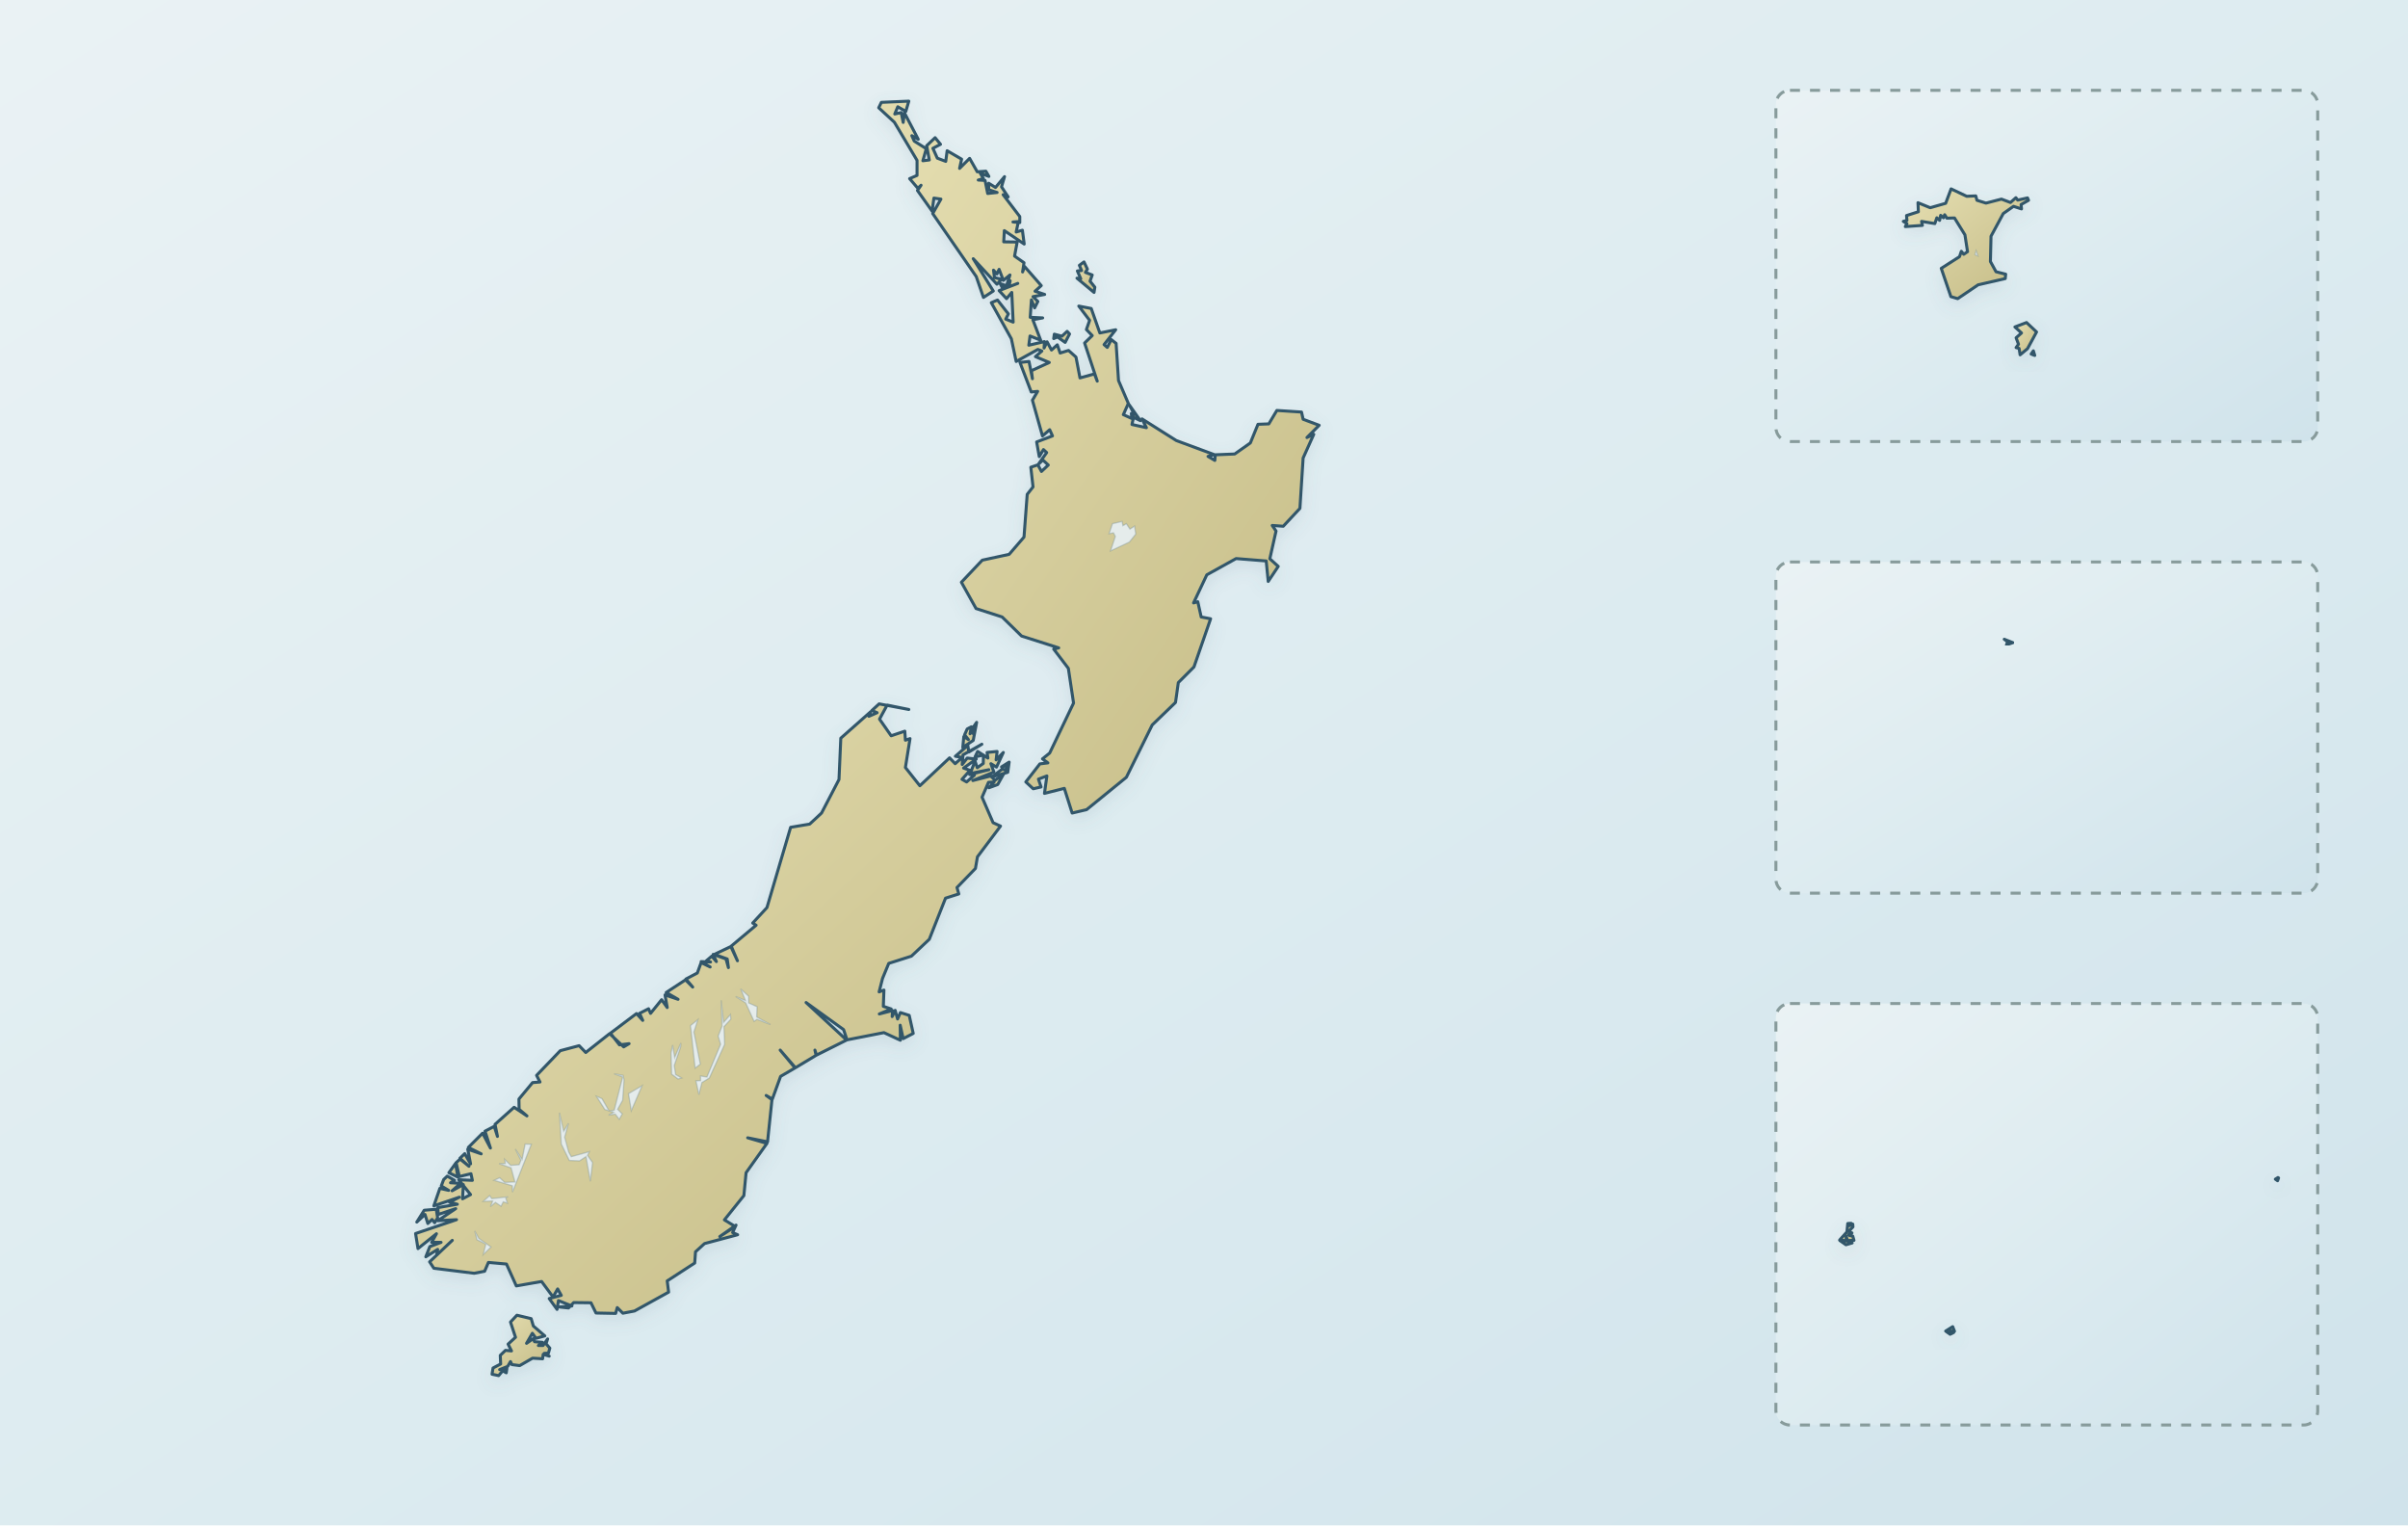
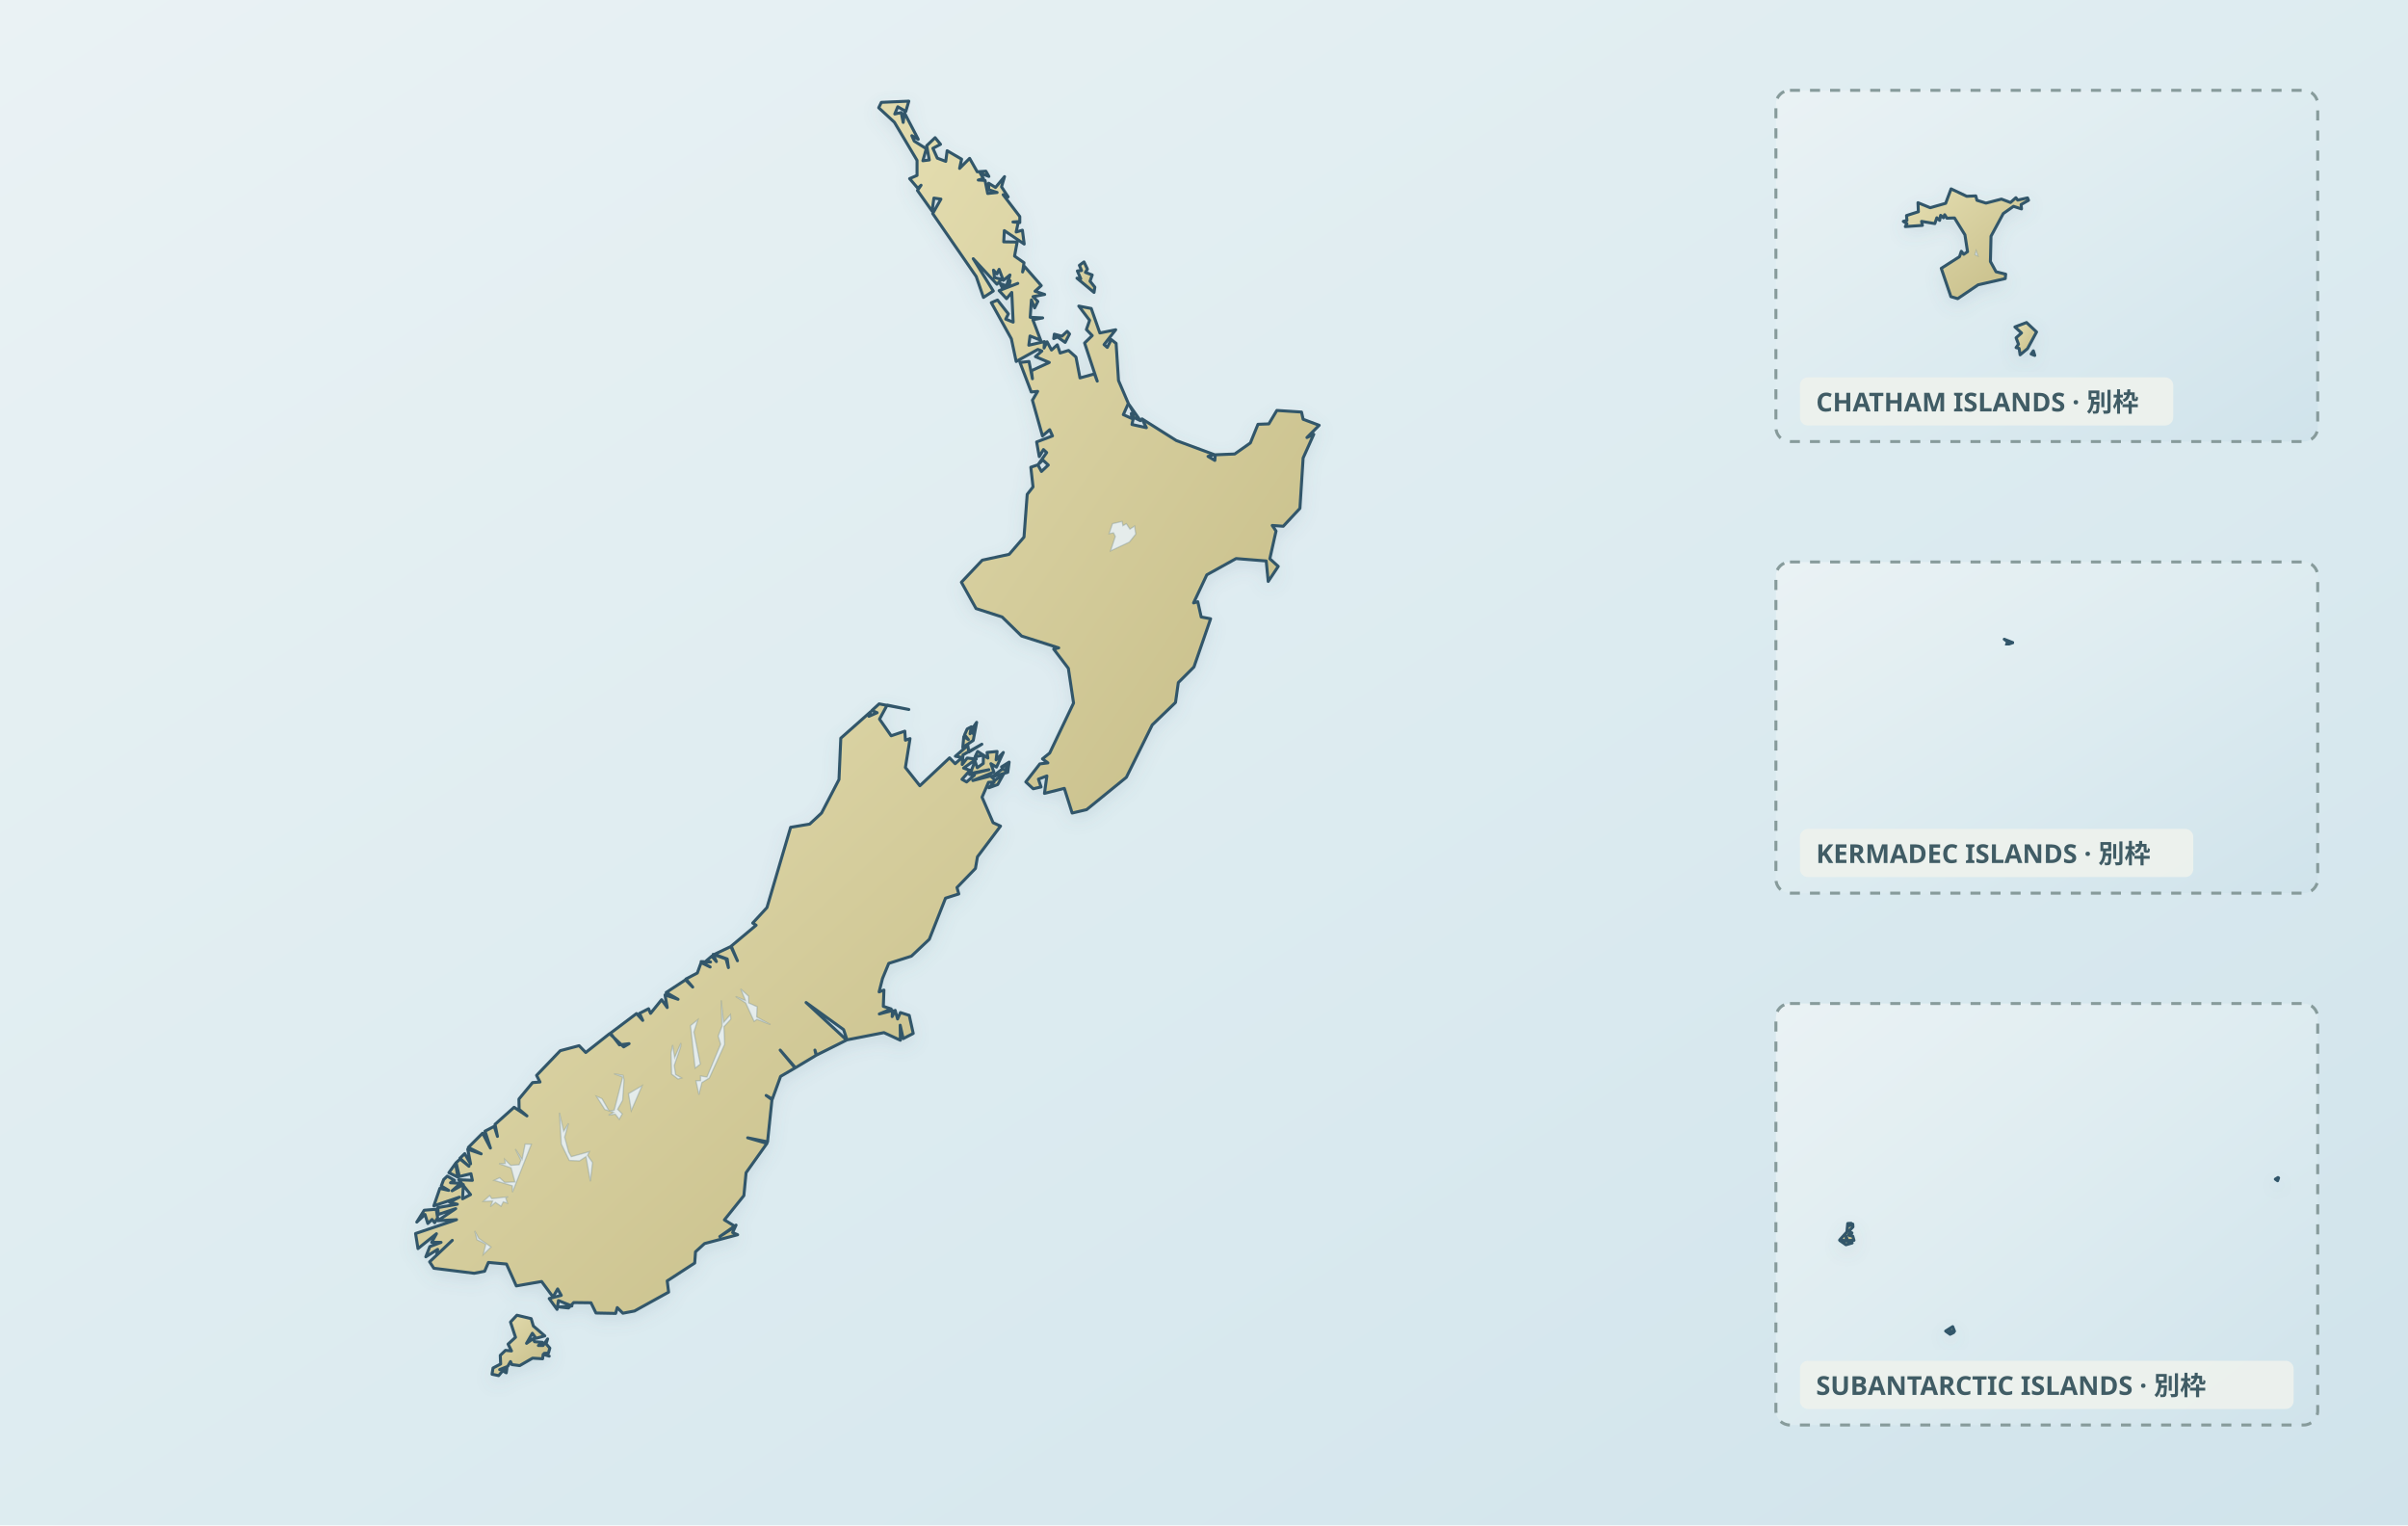
- <svg xmlns="http://www.w3.org/2000/svg" viewBox="0 0 1200 760" role="img" aria-label="Map of New Zealand" data-map-style="journey-atlas-map-v3-clean-background" data-map-projection="multi-region-local-equirectangular-fit-v1">
+ <svg xmlns="http://www.w3.org/2000/svg" viewBox="0 0 1200 760" role="img" aria-label="Map of New Zealand: Chatham Islands, Kermadec Islands and Subantarctic Islands are separate insets, not at actual relative positions or the same scale" data-map-style="journey-atlas-map-v3-clean-background" data-map-projection="multi-region-local-equirectangular-fit-v1">
  <defs>
    <linearGradient id="sea" x1="0" y1="0" x2="1" y2="1">
      <stop offset="0" stop-color="#eaf2f4" />
      <stop offset=".55" stop-color="#dcebf0" />
      <stop offset="1" stop-color="#d0e3eb" />
    </linearGradient>
    <linearGradient id="land" x1=".12" y1=".08" x2=".88" y2=".92">
      <stop offset="0" stop-color="#e2dbad" />
      <stop offset=".52" stop-color="#d4cc9b" />
      <stop offset="1" stop-color="#c8bf8a" />
    </linearGradient>
    <filter id="shadow" x="-10%" y="-10%" width="120%" height="120%">
      <feGaussianBlur in="SourceAlpha" stdDeviation="4" result="b" />
      <feOffset in="b" dy="3" result="o" />
      <feColorMatrix in="o" type="matrix" values="0 0 0 0 .12 0 0 0 0 .22 0 0 0 0 .28 0 0 0 .14 0" />
      <feBlend in="SourceGraphic" />
    </filter>
  </defs>
  <rect width="1200" height="760" fill="url(#sea)" />
  <defs>
    <clipPath id="clip-mainland">
      <rect x="30" y="30" width="820" height="700" rx="7" />
    </clipPath>
  </defs>
  <g data-map-region="mainland" clip-path="url(#clip-mainland)">
    <g filter="url(#shadow)">
      <path d="M346.2,629.3 L332.5,638.2 L333.2,643.8 L316.2,653.2 L310.4,654.3 L307.6,651.5 L306.8,654.4 L297.0,654.2 L294.5,649.1 L285.9,649.0 L283.3,651.7 L278.8,651.2 L285.0,650.7 L278.3,648.0 L277.6,652.4 L273.7,647.0 L279.7,645.4 L277.9,642.2 L275.6,646.2 L269.9,638.5 L257.3,640.7 L252.4,629.8 L243.4,629.0 L241.5,633.4 L236.3,634.4 L216.2,631.9 L214.1,628.7 L225.4,618.0 L217.6,625.4 L218.1,622.5 L212.2,626.2 L214.2,621.1 L219.8,619.0 L215.1,619.0 L217.5,614.7 L208.3,622.1 L207.1,614.6 L227.5,607.7 L218.2,608.2 L227.1,602.2 L218.4,605.1 L218.2,601.7 L227.9,600.0 L224.0,599.0 L228.9,596.5 L216.2,600.8 L219.2,592.1 L223.6,593.1 L219.9,590.9 L221.1,587.7 L222.9,586.0 L226.5,588.1 L224.5,589.3 L229.5,589.6 L225.3,593.3 L230.9,590.2 L230.5,597.3 L234.5,595.2 L228.6,587.8 L235.4,588.1 L234.7,584.8 L228.9,586.2 L227.3,579.3 L229.3,577.5 L233.7,581.1 L229.2,577.1 L231.6,574.8 L234.5,579.9 L233.1,572.6 L239.8,574.9 L233.4,571.7 L240.5,564.6 L244.4,572.0 L241.7,563.6 L246.3,561.2 L247.9,566.2 L246.7,560.2 L256.2,551.7 L262.6,556.0 L258.7,552.7 L258.6,547.6 L265.4,539.4 L269.1,539.1 L267.4,535.8 L279.2,523.5 L288.6,521.0 L291.9,524.4 L303.8,515.0 L310.8,521.6 L313.5,520.0 L308.7,520.6 L304.2,514.8 L317.2,505.0 L320.3,508.4 L318.7,504.9 L323.2,502.6 L324.2,504.9 L329.7,498.1 L332.5,502.0 L331.4,495.7 L337.9,497.9 L332.0,494.5 L341.6,488.2 L345.2,491.8 L341.8,487.8 L347.5,484.8 L349.4,479.6 L353.9,481.8 L349.4,479.1 L354.1,479.3 L352.0,478.7 L354.7,476.4 L357.0,479.1 L355.4,475.5 L361.8,477.8 L363.0,482.1 L362.4,477.8 L356.0,475.5 L364.2,471.6 L367.5,478.7 L364.4,471.4 L376.8,461.0 L375.1,459.9 L382.2,452.2 L394.0,412.2 L403.5,410.6 L409.4,405.1 L418.1,388.4 L419.0,367.8 L433.9,354.6 L433.0,356.9 L437.1,355.1 L434.5,354.0 L438.1,350.7 L452.9,353.5 L442.1,351.3 L438.3,358.3 L444.1,366.6 L450.9,364.3 L451.2,368.8 L453.5,368.0 L451.2,382.4 L458.4,391.5 L473.2,377.6 L476.0,380.5 L479.5,377.4 L476.1,376.8 L482.3,371.4 L482.8,374.7 L489.3,370.8 L479.9,376.1 L479.5,380.9 L482.0,377.7 L486.5,378.2 L480.2,382.7 L483.4,383.8 L479.4,388.3 L481.7,389.6 L485.6,386.2 L483.2,385.9 L492.8,383.5 L483.5,385.4 L485.9,379.2 L487.0,382.5 L490.0,380.4 L490.1,376.2 L485.9,377.1 L487.2,374.4 L492.3,377.7 L491.9,374.9 L496.9,374.4 L496.4,378.6 L500.0,374.9 L496.6,382.2 L493.8,380.5 L495.3,384.7 L484.8,388.9 L493.8,386.6 L495.8,388.8 L500.1,385.7 L497.2,390.9 L492.8,392.5 L495.4,389.6 L492.6,389.8 L489.4,397.2 L494.9,409.9 L498.6,411.6 L487.1,426.9 L486.1,432.7 L476.9,442.2 L477.8,445.4 L471.2,447.5 L463.1,468.0 L454.2,476.4 L442.9,480.0 L439.8,487.5 L438.1,494.2 L440.5,493.3 L440.2,501.4 L444.1,502.7 L438.2,505.2 L444.8,503.5 L444.6,506.5 L446.1,503.4 L447.3,507.7 L448.7,504.5 L453.1,505.9 L455.1,514.9 L450.1,517.5 L448.6,510.8 L448.7,518.3 L440.5,514.5 L422.1,518.1 L420.4,513.0 L401.7,499.5 L421.9,518.2 L406.9,525.7 L406.1,523.2 L406.7,525.8 L396.4,532.0 L388.8,523.2 L396.2,532.1 L389.0,536.3 L384.9,547.6 L381.8,545.8 L384.7,547.9 L382.5,568.9 L372.6,566.9 L382.2,569.7 L371.8,584.3 L370.7,595.7 L361.0,607.8 L366.4,611.1 L358.7,616.1 L366.8,610.4 L365.1,614.1 L367.6,615.2 L351.1,619.6 L346.6,623.7 Z" fill="url(#land)" stroke="#31576a" stroke-width="1.5" stroke-linejoin="round" />
      <path d="M523.1,375.2 L535.0,350.3 L532.4,333.0 L525.1,323.4 L527.6,322.8 L509.1,316.9 L499.4,307.4 L486.4,303.2 L479.1,290.1 L489.5,279.1 L502.9,276.2 L510.3,267.6 L511.9,246.3 L514.8,242.6 L513.7,232.8 L517.2,231.6 L519.0,234.9 L522.4,231.7 L519.7,229.2 L517.4,231.4 L521.6,225.5 L520.0,224.0 L517.9,227.5 L516.6,220.2 L524.5,217.2 L523.1,214.1 L519.5,217.2 L514.5,199.4 L517.1,195.0 L513.9,195.3 L508.3,180.6 L512.8,180.1 L514.5,188.7 L514.0,184.7 L522.9,180.6 L516.0,177.7 L519.2,174.9 L517.2,174.1 L506.4,180.1 L504.0,168.8 L494.0,150.8 L497.1,149.5 L502.5,156.4 L501.2,159.0 L504.9,160.5 L504.2,145.7 L501.6,148.8 L497.9,144.8 L507.2,141.2 L502.8,142.9 L503.4,139.9 L499.8,143.9 L498.4,141.3 L501.6,142.4 L503.3,137.0 L500.0,139.7 L497.9,134.2 L496.8,136.5 L495.1,134.6 L495.6,138.3 L499.1,139.2 L496.8,141.6 L485.0,128.9 L495.0,145.0 L490.1,148.2 L486.5,137.8 L464.8,106.4 L468.9,99.2 L465.4,98.7 L464.5,105.2 L457.2,94.9 L459.0,92.3 L457.4,93.8 L453.3,89.0 L457.0,87.4 L457.0,79.9 L445.7,60.9 L437.9,53.7 L439.2,51.0 L452.9,50.4 L451.4,55.5 L447.4,53.2 L445.9,56.8 L449.1,56.1 L450.1,61.0 L450.7,56.2 L457.6,69.4 L454.4,67.6 L455.6,70.3 L461.6,74.1 L459.9,80.1 L463.1,79.7 L461.8,72.6 L466.0,68.6 L468.7,71.9 L464.9,73.9 L467.1,78.8 L471.3,80.4 L472.0,75.1 L479.2,79.3 L478.2,83.9 L483.2,78.9 L487.0,85.6 L491.3,85.3 L492.8,87.9 L488.5,86.3 L490.1,89.0 L487.5,89.7 L490.9,89.9 L492.2,96.4 L496.9,95.9 L492.7,94.5 L492.7,91.3 L496.1,93.4 L500.6,88.0 L499.1,93.1 L502.4,98.1 L499.9,97.0 L508.2,107.9 L508.2,110.9 L504.8,110.6 L507.5,110.4 L506.4,115.6 L509.5,114.7 L510.4,121.6 L500.5,114.9 L500.2,120.5 L506.9,120.6 L505.6,127.6 L510.3,130.9 L509.6,135.5 L510.6,132.8 L518.9,142.3 L515.8,145.1 L520.6,146.7 L514.8,147.8 L517.2,150.2 L515.6,153.4 L514.0,149.4 L513.4,158.1 L519.6,158.4 L514.7,159.3 L518.6,169.5 L513.3,167.4 L512.7,172.0 L520.5,170.2 L520.3,173.4 L521.8,170.3 L524.0,174.4 L526.9,171.8 L528.3,175.9 L532.5,174.6 L536.2,177.9 L538.2,188.3 L545.4,186.3 L546.8,189.9 L540.5,170.9 L544.3,167.2 L541.4,164.2 L543.0,159.6 L537.6,152.5 L543.8,153.7 L548.1,165.9 L556.0,164.3 L550.2,171.7 L551.8,173.1 L553.8,169.2 L556.2,171.1 L557.4,189.6 L562.3,201.0 L559.8,206.6 L564.7,208.8 L564.1,211.5 L571.3,213.1 L569.1,208.7 L586.2,219.5 L605.1,226.5 L602.0,227.4 L605.4,229.4 L605.6,226.6 L615.3,226.2 L623.1,220.7 L626.9,211.4 L632.3,211.2 L636.3,204.5 L648.6,205.3 L649.4,208.9 L657.4,211.9 L651.3,218.0 L654.7,216.4 L649.4,228.2 L647.8,253.3 L639.5,262.2 L634.0,261.8 L635.9,264.6 L632.8,278.4 L637.0,282.2 L632.0,289.7 L631.0,279.5 L616.0,278.3 L601.4,286.4 L594.8,300.4 L596.9,299.8 L598.6,307.4 L603.3,308.3 L595.0,332.3 L587.2,340.1 L585.8,350.0 L574.2,361.2 L561.3,387.3 L541.5,403.4 L534.3,405.1 L530.4,392.8 L520.5,395.3 L521.7,386.6 L517.5,388.2 L518.8,392.1 L514.9,393.0 L511.2,389.6 L518.2,380.6 L522.2,380.1 L519.5,378.1 Z" fill="url(#land)" stroke="#31576a" stroke-width="1.5" stroke-linejoin="round" />
      <path d="M265.4,676.7 L259.0,680.4 L255.1,679.9 L254.4,678.4 L253.0,680.8 L249.0,682.4 L252.6,681.8 L252.3,684.0 L250.5,683.0 L248.5,685.4 L245.2,684.7 L245.7,681.6 L249.5,679.6 L249.3,675.3 L251.9,672.8 L254.9,673.1 L253.2,669.7 L256.9,666.3 L254.4,658.7 L257.6,655.3 L264.7,657.0 L265.8,660.7 L271.5,665.6 L267.1,666.8 L265.3,664.3 L262.4,669.3 L265.7,667.0 L266.4,668.5 L270.3,668.8 L268.3,670.4 L270.6,670.4 L272.9,667.1 L272.1,669.5 L274.0,671.7 L273.3,674.2 L271.2,674.3 L273.7,675.7 L270.7,674.8 L270.4,677.0 Z" fill="url(#land)" stroke="#31576a" stroke-width="1.5" stroke-linejoin="round" />
      <path d="M536.7,138.6 L538.6,138.9 L536.9,135.0 L539.0,134.8 L537.9,132.2 L540.2,130.5 L541.9,134.1 L540.9,135.7 L544.3,137.0 L543.2,140.1 L545.6,143.1 L545.2,145.7 Z" fill="url(#land)" stroke="#31576a" stroke-width="1.5" stroke-linejoin="round" />
      <path d="M207.7,608.9 L211.4,603.0 L217.4,602.5 L218.1,606.8 L216.6,609.2 L215.3,607.6 L213.2,609.6 L211.8,605.1 Z" fill="url(#land)" stroke="#31576a" stroke-width="1.5" stroke-linejoin="round" />
      <path d="M479.8,372.4 L480.3,367.0 L482.6,368.5 L480.7,366.1 L482.0,363.2 L484.1,362.1 L483.4,365.6 L484.4,364.2 L484.8,365.4 L485.8,363.7 L484.0,363.8 L486.7,359.9 L485.0,368.9 Z" fill="url(#land)" stroke="#31576a" stroke-width="1.5" stroke-linejoin="round" />
      <path d="M525.4,166.5 L529.2,167.5 L531.8,165.1 L533.0,166.4 L530.8,170.6 L527.0,167.9 L525.1,168.7 Z" fill="url(#land)" stroke="#31576a" stroke-width="1.5" stroke-linejoin="round" />
      <path d="M494.3,387.1 L499.6,383.1 L501.0,383.8 L502.2,381.3 L499.1,382.1 L502.9,379.7 L502.2,384.8 Z" fill="url(#land)" stroke="#31576a" stroke-width="1.5" stroke-linejoin="round" />
      <path d="M228.2,586.5 L223.7,584.3 L227.0,579.7 Z" fill="url(#land)" stroke="#31576a" stroke-width="1.5" stroke-linejoin="round" />
      <path d="M562.6,201.5 L568.3,209.6 L563.9,207.4 L563.8,206.0 L565.4,206.5 Z" fill="url(#land)" stroke="#31576a" stroke-width="1.5" stroke-linejoin="round" />
    </g>
    <path d="M553.4,274.5 L555.8,267.3 L554.9,265.5 L552.7,265.9 L554.4,260.9 L559.2,259.8 L559.6,261.9 L561.3,260.9 L563.1,263.6 L565.4,262.1 L566.0,266.1 L562.8,270.1 Z" fill="#e5eceb" stroke="#6f8a92" stroke-opacity=".35" stroke-width=".65" />
    <path d="M283.3,559.7 L281.4,566.6 L283.4,574.0 L284.7,576.3 L293.7,573.8 L292.8,575.7 L295.3,579.2 L294.2,588.6 L292.0,576.3 L288.8,578.4 L283.7,578.2 L279.7,570.0 L278.8,554.4 L280.9,563.6 Z" fill="#e5eceb" stroke="#6f8a92" stroke-opacity=".35" stroke-width=".65" />
    <path d="M263.7,572.9 L255.4,594.0 L255.3,590.8 L246.2,588.1 L249.0,586.8 L251.5,589.1 L256.6,588.9 L254.7,581.9 L248.7,579.8 L251.8,579.7 L251.5,577.6 L254.5,580.6 L258.7,580.3 L259.6,578.1 L256.8,572.5 L260.2,577.6 L261.7,570.0 L264.8,570.1 Z" fill="#e5eceb" stroke="#6f8a92" stroke-opacity=".35" stroke-width=".65" />
    <path d="M359.4,498.4 L360.6,509.4 L364.0,505.5 L364.2,507.8 L360.8,511.5 L361.1,520.4 L353.5,537.1 L349.8,539.4 L348.3,545.4 L346.8,538.5 L349.1,538.4 L349.1,536.1 L352.3,536.6 L359.1,520.3 L357.9,516.2 L359.8,511.3 Z" fill="#e5eceb" stroke="#6f8a92" stroke-opacity=".35" stroke-width=".65" />
    <path d="M311.0,538.0 L310.3,548.2 L307.8,552.7 L310.1,555.0 L308.6,557.7 L306.6,555.1 L303.3,555.6 L305.8,554.2 L301.4,552.8 L297.2,546.2 L300.0,547.4 L303.6,553.6 L306.1,553.1 L310.3,536.6 L306.0,535.0 L310.5,535.8 Z" fill="#e5eceb" stroke="#6f8a92" stroke-opacity=".35" stroke-width=".65" />
    <path d="M347.8,508.0 L345.8,514.2 L349.0,530.2 L346.4,532.2 L344.1,511.0 Z" fill="#e5eceb" stroke="#6f8a92" stroke-opacity=".35" stroke-width=".65" />
    <path d="M369.1,492.7 L373.1,496.4 L373.1,499.7 L377.3,501.6 L377.1,506.7 L384.0,510.5 L377.2,507.9 L375.8,508.9 L371.6,499.7 L366.6,496.5 L371.5,498.5 Z" fill="#e5eceb" stroke="#6f8a92" stroke-opacity=".35" stroke-width=".65" />
    <path d="M339.2,521.6 L336.0,530.9 L336.7,535.4 L339.7,537.1 L337.9,537.6 L334.7,535.2 L334.4,524.6 L335.2,520.7 L336.2,526.9 L339.3,519.7 Z" fill="#e5eceb" stroke="#6f8a92" stroke-opacity=".35" stroke-width=".65" />
    <path d="M252.0,596.8 L252.9,599.5 L250.8,598.8 L249.7,601.0 L246.9,599.1 L244.4,601.2 L245.5,598.4 L240.8,598.6 L244.0,595.7 L245.1,597.2 L253.2,596.3 Z" fill="#e5eceb" stroke="#6f8a92" stroke-opacity=".35" stroke-width=".65" />
    <path d="M320.0,540.9 L314.6,553.4 L313.2,544.9 Z" fill="#e5eceb" stroke="#6f8a92" stroke-opacity=".35" stroke-width=".65" />
    <path d="M236.6,613.3 L238.6,617.0 L244.7,621.3 L240.8,625.1 L242.1,619.9 L237.7,617.7 Z" fill="#e5eceb" stroke="#6f8a92" stroke-opacity=".35" stroke-width=".65" />
  </g>
  <defs>
    <clipPath id="clip-chatham">
      <rect x="885" y="45" width="270" height="175" rx="7" />
    </clipPath>
  </defs>
  <rect data-map-inset-background="chatham" x="885" y="45" width="270" height="175" rx="7" fill="url(#sea)" />
  <g data-map-region="chatham" clip-path="url(#clip-chatham)">
    <g filter="url(#shadow)">
      <path d="M967.4,133.7 L976.5,127.9 L977.4,125.2 L978.6,126.7 L980.5,125.4 L979.2,117.0 L974.0,108.6 L970.2,108.7 L969.1,107.0 L968.5,108.5 L967.1,107.3 L966.6,109.8 L965.2,108.5 L964.2,111.4 L957.6,110.3 L958.0,112.3 L949.5,112.9 L950.3,111.4 L948.5,110.3 L950.3,109.8 L950.1,107.4 L956.0,105.5 L955.8,101.0 L961.9,103.5 L969.6,101.3 L972.3,94.1 L980.1,97.8 L984.6,97.6 L985.2,99.8 L989.7,101.2 L997.4,99.2 L1001.9,100.9 L1004.6,98.5 L1005.5,99.7 L1010.4,98.6 L1010.9,99.8 L1007.2,101.9 L1007.4,104.1 L1003.4,102.8 L998.3,106.4 L992.2,117.7 L991.9,130.3 L994.7,135.4 L999.5,136.6 L999.3,138.8 L985.8,141.9 L975.6,148.8 L972.2,147.8 Z" fill="url(#land)" stroke="#31576a" stroke-width="1.5" stroke-linejoin="round" />
      <path d="M1004.1,162.9 L1009.9,160.7 L1014.9,165.4 L1010.4,173.7 L1006.7,176.8 L1006.2,173.6 L1004.7,173.2 L1005.9,171.5 L1004.7,168.3 L1007.4,165.9 Z" fill="url(#land)" stroke="#31576a" stroke-width="1.5" stroke-linejoin="round" />
      <path d="M1012.2,176.4 L1013.3,174.8 L1014.0,177.1Z" fill="url(#land)" stroke="#31576a" stroke-width="1.5" stroke-linejoin="round" />
    </g>
    <path d="M984.8,124.9 L985.7,127.6 L984.2,126.9Z" fill="#e5eceb" stroke="#6f8a92" stroke-opacity=".35" stroke-width=".65" />
  </g>
  <rect data-map-inset-frame="chatham" x="885" y="45" width="270" height="175" rx="7" fill="none" stroke="#879b9b" stroke-width="1.5" stroke-dasharray="5 5" />
  <defs>
    <clipPath id="clip-kermadec">
      <rect x="885" y="280" width="270" height="165" rx="7" />
    </clipPath>
  </defs>
  <rect data-map-inset-background="kermadec" x="885" y="280" width="270" height="165" rx="7" fill="url(#sea)" />
  <g data-map-region="kermadec" clip-path="url(#clip-kermadec)">
    <g filter="url(#shadow)">
      <path d="M998.8,318.5 L1003.1,320.2 L999.9,321.3 L1000.5,319.8 Z" fill="url(#land)" stroke="#31576a" stroke-width="1.5" stroke-linejoin="round" />
    </g>
  </g>
  <rect data-map-inset-frame="kermadec" x="885" y="280" width="270" height="165" rx="7" fill="none" stroke="#879b9b" stroke-width="1.5" stroke-dasharray="5 5" />
  <defs>
    <clipPath id="clip-subantarctic">
      <rect x="885" y="500" width="270" height="210" rx="7" />
    </clipPath>
  </defs>
  <rect data-map-inset-background="subantarctic" x="885" y="500" width="270" height="210" rx="7" fill="url(#sea)" />
  <g data-map-region="subantarctic" clip-path="url(#clip-subantarctic)">
    <g filter="url(#shadow)">
      <path d="M920.1,618.3 L916.8,617.8 L920.4,613.8 L920.8,609.6 L922.5,609.5 L921.6,610.7 L923.3,609.9 L923.4,611.3 L921.3,613.5 L922.9,614.3 L921.2,615.2 L922.5,614.9 L921.5,615.5 L923.3,615.9 L923.9,618.0 L920.7,618.1 L920.0,616.0 Z" fill="url(#land)" stroke="#31576a" stroke-width="1.5" stroke-linejoin="round" />
      <path d="M969.6,663.2 L973.1,661.0 L974.0,663.3 L971.9,663.2 L973.6,663.9 L971.8,664.8 Z" fill="url(#land)" stroke="#31576a" stroke-width="1.5" stroke-linejoin="round" />
      <path d="M916.9,618.1 L920.7,618.4 L923.0,619.3 L919.9,620.2Z" fill="url(#land)" stroke="#31576a" stroke-width="1.5" stroke-linejoin="round" />
      <path d="M1133.9,587.5 L1135.2,586.7 L1135.5,586.9 L1135.0,588.3Z" fill="url(#land)" stroke="#31576a" stroke-width="1.5" stroke-linejoin="round" />
    </g>
  </g>
  <rect data-map-inset-frame="subantarctic" x="885" y="500" width="270" height="210" rx="7" fill="none" stroke="#879b9b" stroke-width="1.5" stroke-dasharray="5 5" />
+   <g data-map-inset-explanation="true" font-family="sans-serif" fill="#405c65">
+     <rect x="897" y="188" width="186" height="24" rx="4" fill="#edf1ed" fill-opacity=".94" />
+     <text x="905" y="205" font-size="13" font-weight="600">CHATHAM ISLANDS · 別枠</text>
+     <rect x="897" y="413" width="196" height="24" rx="4" fill="#edf1ed" fill-opacity=".94" />
+     <text x="905" y="430" font-size="13" font-weight="600">KERMADEC ISLANDS · 別枠</text>
+     <rect x="897" y="678" width="246" height="24" rx="4" fill="#edf1ed" fill-opacity=".94" />
+     <text x="905" y="695" font-size="13" font-weight="600">SUBANTARCTIC ISLANDS · 別枠</text>
+   </g>
</svg>
